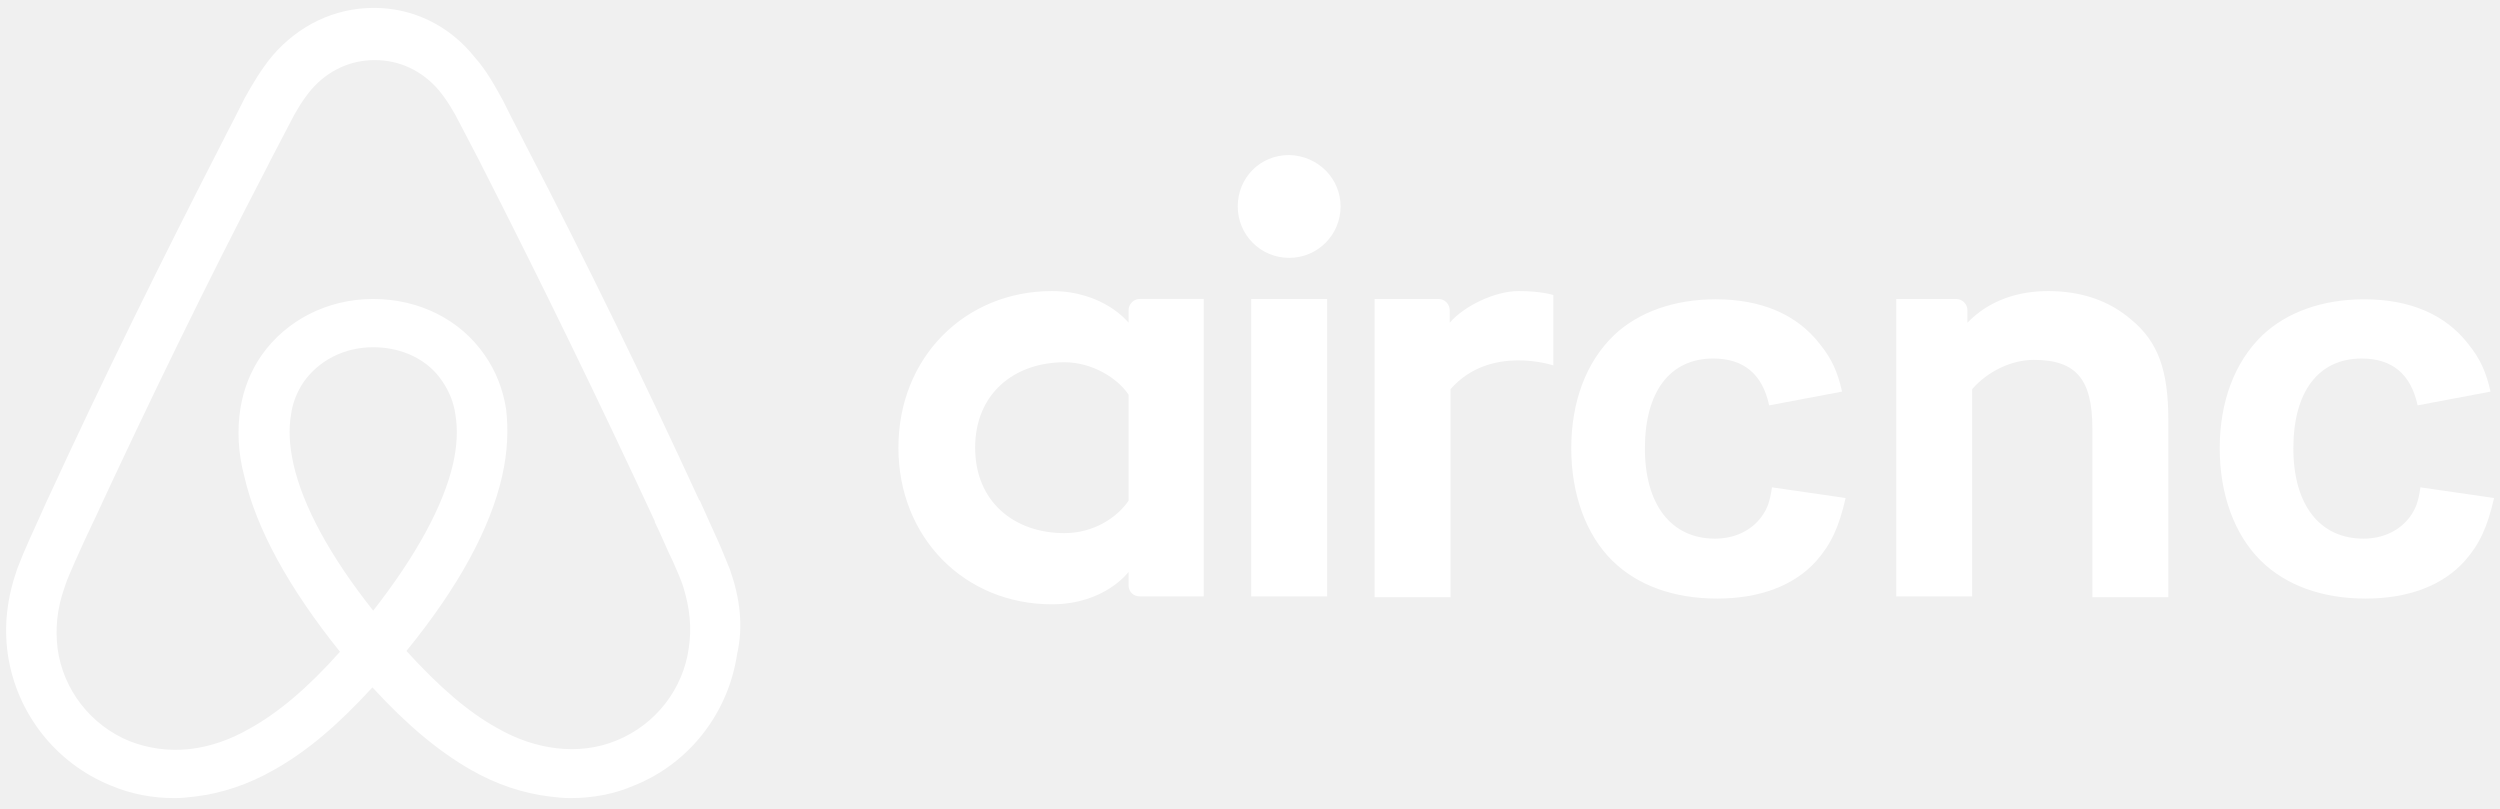
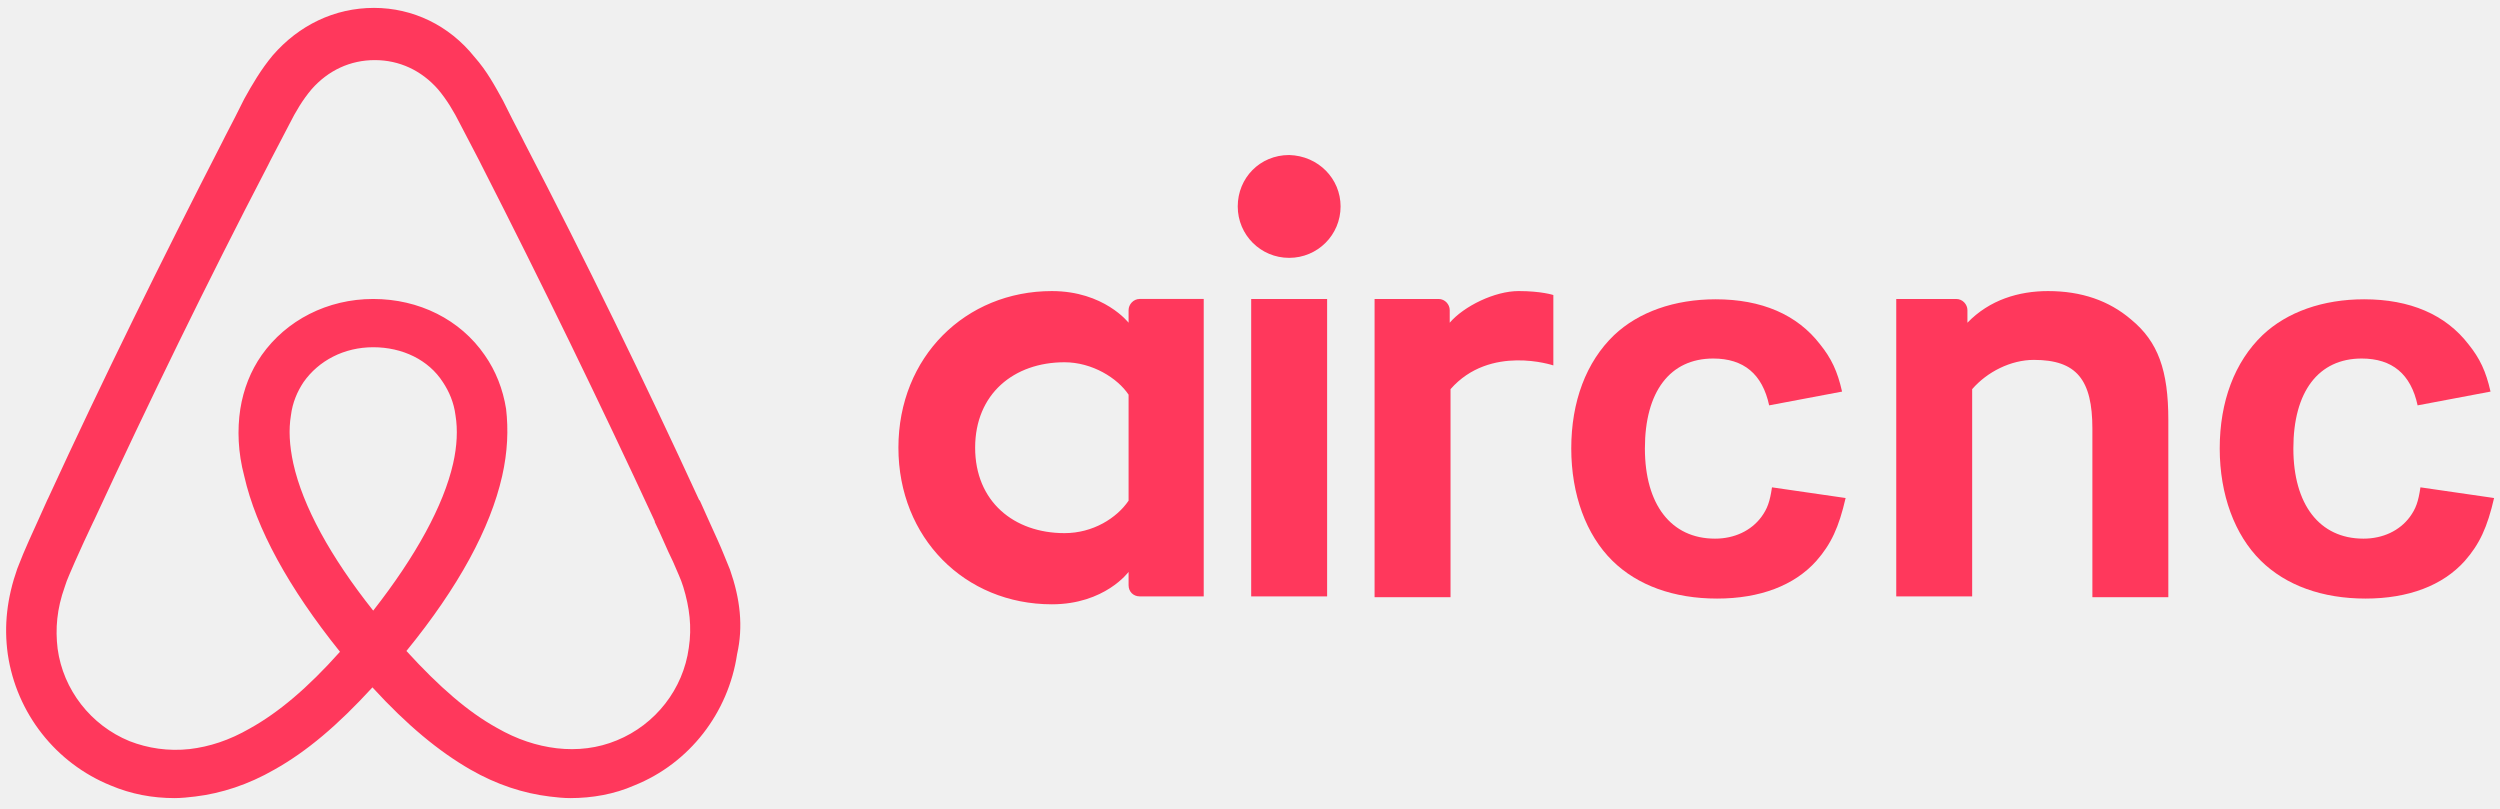
<svg xmlns="http://www.w3.org/2000/svg" width="198px" height="64px" viewBox="0 0 198 64" version="1.1">
  <g id="Web" stroke="none" stroke-width="1" fill="none" fill-rule="evenodd">
-     <g id="Login-Copy" transform="translate(-621, -241)" fill="#FFFFFF" fill-rule="nonzero">
+     <g id="Login-Copy" transform="translate(-621, -241)" fill="#FF385C" fill-rule="nonzero">
      <g id="Group-7" transform="translate(480, 241)">
        <g id="Group-2" transform="translate(141, 0)">
          <path d="M145.892,31.014 L140.117,32.105 C139.584,29.623 138.098,28.395 135.687,28.395 C132.267,28.395 130.276,31.014 130.276,35.515 C130.276,39.961 132.351,42.661 135.827,42.661 C137.369,42.661 138.687,42.034 139.5,40.943 C139.977,40.288 140.173,39.743 140.341,38.597 L146.173,39.443 C145.64,41.761 145.023,43.098 143.846,44.434 C142.108,46.371 139.388,47.407 135.996,47.407 C132.575,47.407 129.687,46.371 127.697,44.407 C125.622,42.361 124.444,39.17 124.444,35.515 C124.444,31.805 125.622,28.668 127.837,26.541 C129.771,24.713 132.603,23.704 135.883,23.704 C139.5,23.704 142.332,24.904 144.154,27.277 C145.051,28.395 145.528,29.405 145.892,31.014 Z" id="C" />
          <path d="M197.25,31.014 L191.475,32.105 C190.942,29.623 189.456,28.395 187.045,28.395 C183.625,28.395 181.634,31.014 181.634,35.515 C181.634,39.961 183.709,42.661 187.185,42.661 C188.727,42.661 190.045,42.034 190.858,40.943 C191.335,40.288 191.531,39.743 191.699,38.597 L197.531,39.443 C196.998,41.761 196.381,43.098 195.204,44.434 C193.466,46.371 190.746,47.407 187.354,47.407 C183.933,47.407 181.045,46.371 179.055,44.407 C176.98,42.361 175.802,39.17 175.802,35.515 C175.802,31.805 176.98,28.668 179.195,26.541 C181.129,24.713 183.961,23.704 187.241,23.704 C190.858,23.704 193.69,24.904 195.512,27.277 C196.409,28.395 196.886,29.405 197.25,31.014 Z" id="C" />
          <g id="airbnb">
            <path d="M106.174,16.35 C106.174,18.606 104.356,20.422 102.101,20.422 C99.845,20.422 98.029,18.606 98.029,16.35 C98.029,14.095 99.783,12.278 102.101,12.278 C104.42,12.341 106.174,14.158 106.174,16.35 L106.174,16.35 Z M89.384,24.557 L89.384,25.56 C89.384,25.56 87.442,23.053 83.307,23.053 C76.48,23.053 71.154,28.253 71.154,35.457 C71.154,42.599 76.417,47.861 83.307,47.861 C87.505,47.861 89.384,45.293 89.384,45.293 L89.384,46.357 C89.384,46.859 89.761,47.233 90.261,47.233 L95.335,47.233 L95.335,23.677 L90.261,23.677 C89.761,23.679 89.384,24.119 89.384,24.557 L89.384,24.557 Z M89.384,39.654 C88.445,41.033 86.565,42.224 84.31,42.224 C80.301,42.224 77.231,39.718 77.231,35.457 C77.231,31.197 80.301,28.691 84.31,28.691 C86.503,28.691 88.508,29.944 89.384,31.259 L89.384,39.654 Z M99.094,23.679 L105.108,23.679 L105.108,47.235 L99.094,47.235 L99.094,23.679 L99.094,23.679 Z M171.732,33.265 L171.732,47.298 L165.717,47.298 L165.717,33.954 C165.717,30.07 164.464,28.503 161.084,28.503 C159.267,28.503 157.387,29.443 156.195,30.822 L156.195,47.236 L150.183,47.236 L150.183,23.68 L154.942,23.68 C155.444,23.68 155.82,24.119 155.82,24.557 L155.82,25.56 C157.574,23.743 159.891,23.053 162.209,23.053 C164.841,23.053 167.034,23.806 168.788,25.309 C170.917,27.063 171.732,29.318 171.732,33.265 L171.732,33.265 Z M120.269,23.052 C122.085,23.052 123.025,23.366 123.025,23.366 L123.025,28.941 C123.025,28.941 118.013,27.25 114.882,30.821 L114.882,47.297 L108.867,47.297 L108.867,23.679 L113.942,23.679 C114.443,23.679 114.818,24.118 114.818,24.557 L114.818,25.559 C115.947,24.243 118.39,23.052 120.269,23.052 L120.269,23.052 Z M56.871,42.849 C56.369,41.722 55.868,40.656 55.431,39.654 L55.368,39.592 C51.045,30.194 46.41,20.673 41.523,11.276 L41.335,10.9 C40.821,9.925 40.32,8.943 39.832,7.955 C39.205,6.827 38.579,5.638 37.577,4.509 C35.572,2.003 32.69,0.625 29.621,0.625 C26.488,0.625 23.669,2.003 21.603,4.383 C20.663,5.511 19.973,6.701 19.347,7.829 C18.858,8.817 18.357,9.798 17.845,10.774 L17.656,11.151 C12.832,20.547 8.134,30.069 3.811,39.466 L3.748,39.591 C3.31,40.595 2.808,41.659 2.307,42.786 C1.994,43.475 1.681,44.227 1.368,45.041 C0.553,47.359 0.302,49.552 0.616,51.808 C1.306,56.507 4.437,60.452 8.761,62.207 C10.39,62.897 12.081,63.21 13.835,63.21 C14.336,63.21 14.962,63.147 15.464,63.084 C17.532,62.834 19.661,62.145 21.729,60.955 C24.298,59.514 26.741,57.447 29.497,54.44 C32.253,57.447 34.759,59.514 37.265,60.955 C39.333,62.145 41.463,62.834 43.53,63.084 C44.031,63.148 44.658,63.21 45.159,63.21 C46.914,63.21 48.667,62.897 50.233,62.207 C54.619,60.452 57.688,56.444 58.378,51.808 C58.875,49.615 58.625,47.424 57.811,45.105 C57.498,44.353 57.184,43.539 56.871,42.849 Z M29.558,48.362 C26.175,44.102 23.982,40.093 23.231,36.711 C22.918,35.27 22.854,34.017 23.043,32.889 C23.167,31.887 23.544,31.009 24.045,30.258 C25.236,28.567 27.24,27.501 29.558,27.501 C31.877,27.501 33.944,28.504 35.072,30.258 C35.573,31.009 35.949,31.887 36.075,32.889 C36.262,34.018 36.2,35.332 35.887,36.711 C35.133,40.031 32.94,44.04 29.558,48.362 Z M54.553,51.307 C54.115,54.565 51.922,57.385 48.852,58.637 C47.349,59.263 45.72,59.452 44.092,59.263 C42.526,59.075 40.959,58.574 39.331,57.635 C37.075,56.381 34.821,54.44 32.189,51.557 C36.323,46.484 38.829,41.847 39.769,37.713 C40.208,35.771 40.271,34.017 40.082,32.387 C39.832,30.821 39.268,29.38 38.391,28.127 C36.448,25.307 33.19,23.679 29.557,23.679 C25.925,23.679 22.667,25.371 20.725,28.127 C19.848,29.38 19.283,30.821 19.033,32.387 C18.783,34.017 18.845,35.833 19.346,37.713 C20.285,41.847 22.854,46.546 26.926,51.62 C24.357,54.502 22.039,56.445 19.783,57.697 C18.154,58.637 16.589,59.139 15.023,59.326 C13.332,59.514 11.703,59.263 10.262,58.7 C7.193,57.447 5,54.627 4.562,51.37 C4.374,49.804 4.499,48.238 5.126,46.484 C5.313,45.857 5.627,45.231 5.94,44.479 C6.379,43.477 6.879,42.411 7.381,41.346 L7.444,41.222 C11.766,31.887 16.401,22.364 21.225,13.093 L21.413,12.716 C21.915,11.778 22.416,10.775 22.917,9.835 C23.418,8.832 23.982,7.892 24.671,7.078 C25.987,5.576 27.74,4.76 29.683,4.76 C31.626,4.76 33.379,5.576 34.695,7.078 C35.384,7.894 35.948,8.834 36.449,9.835 C36.951,10.775 37.452,11.778 37.952,12.716 L38.141,13.093 C42.891,22.403 47.465,31.802 51.86,41.284 L51.86,41.347 C52.362,42.351 52.8,43.477 53.302,44.481 C53.614,45.231 53.928,45.857 54.116,46.484 C54.616,48.111 54.804,49.679 54.553,51.307 L54.553,51.307 Z" id="Shape" />
          </g>
        </g>
      </g>
    </g>
  </g>
</svg>
